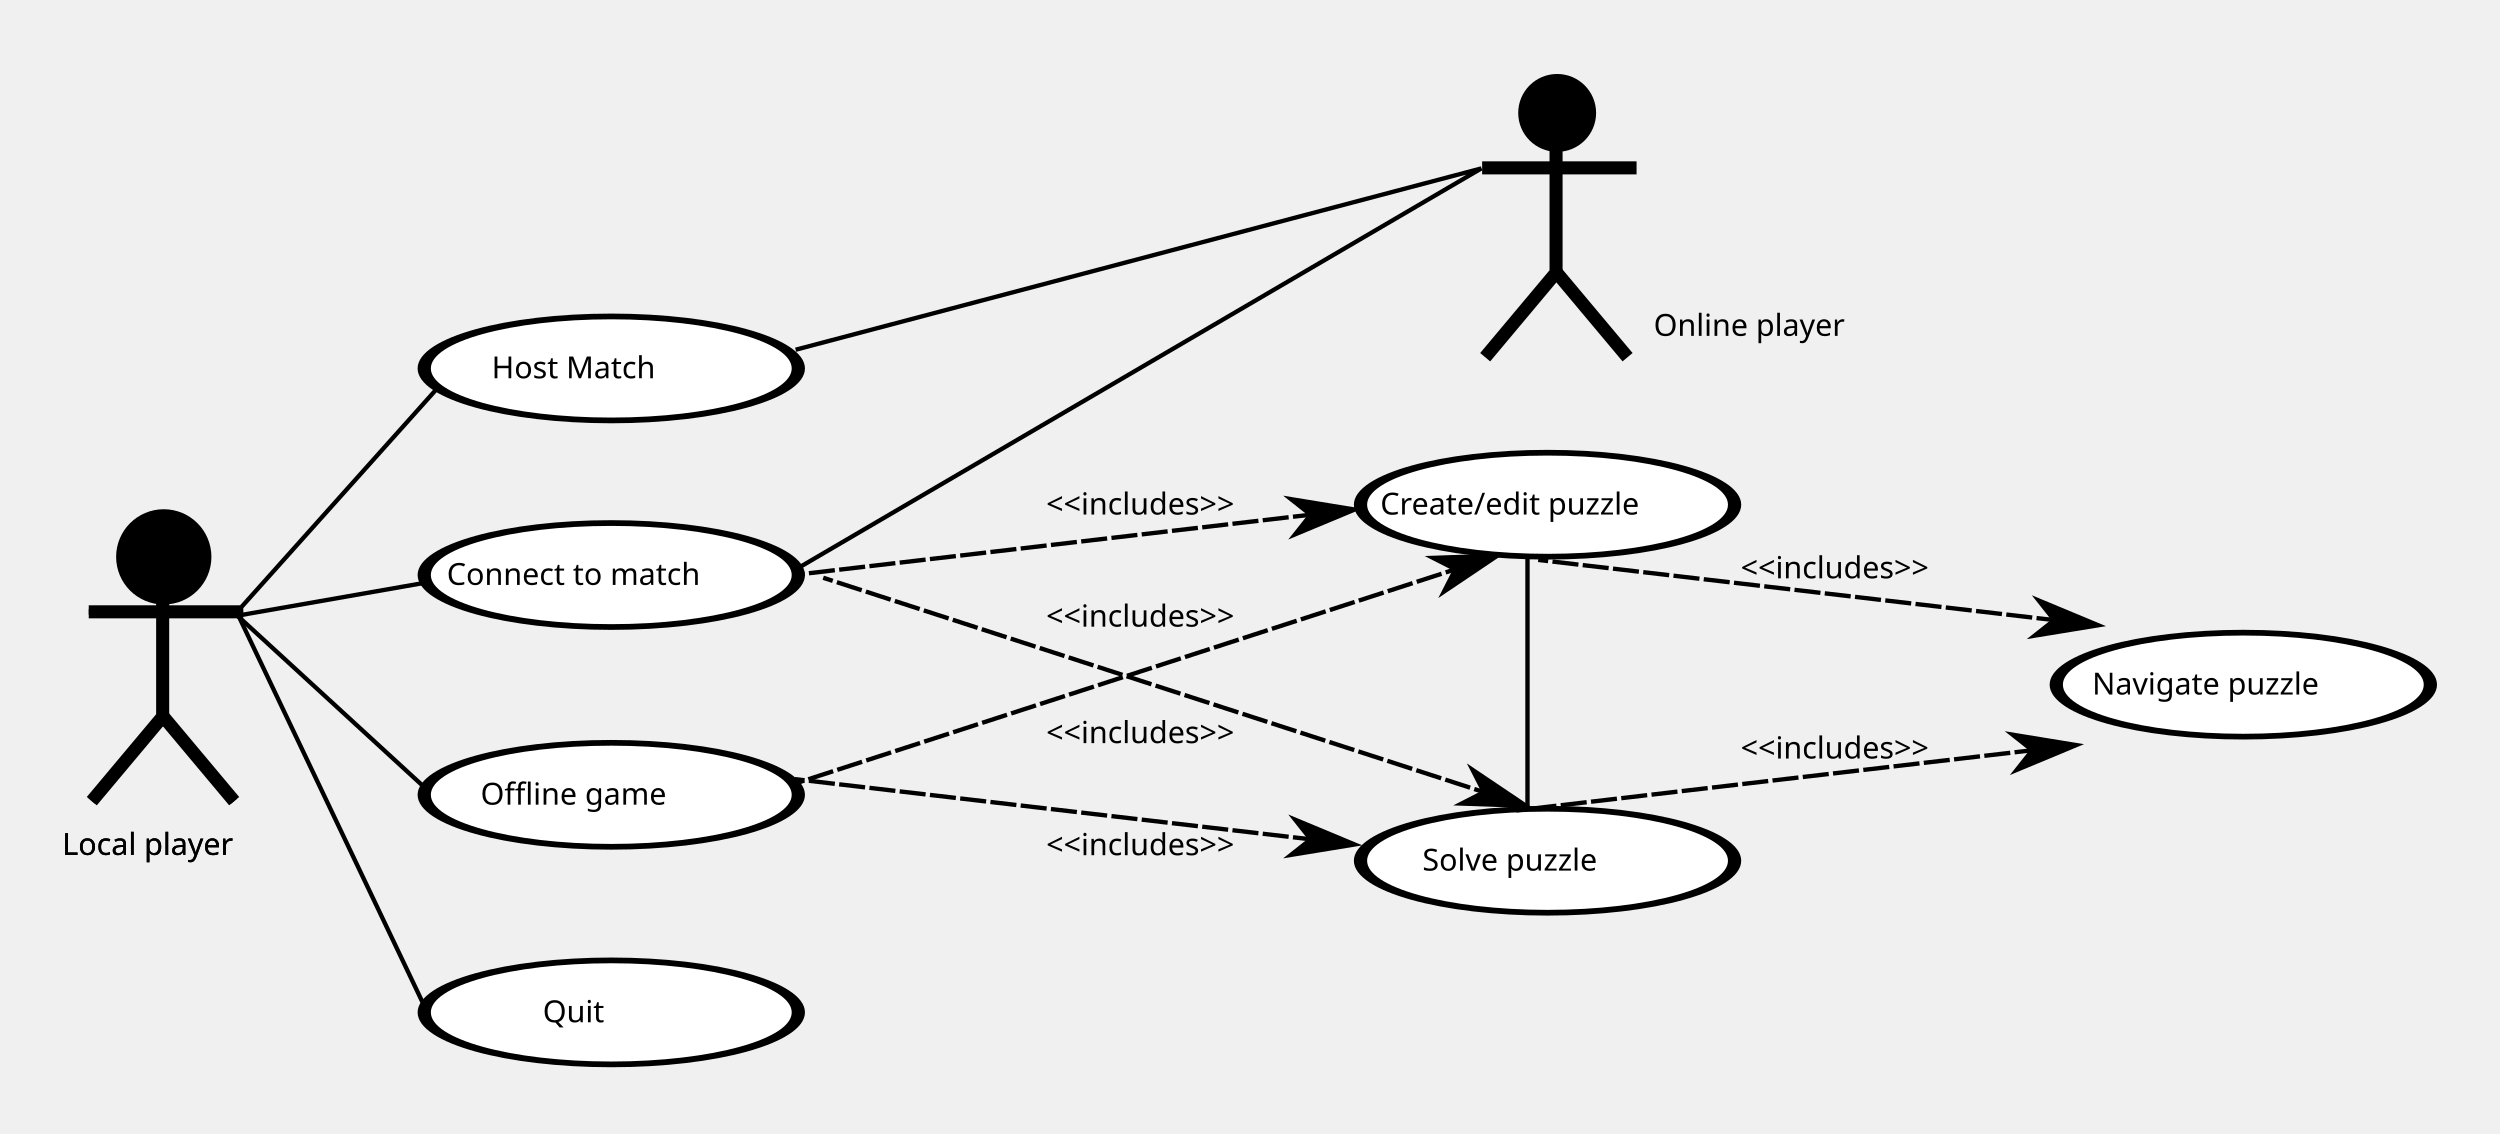
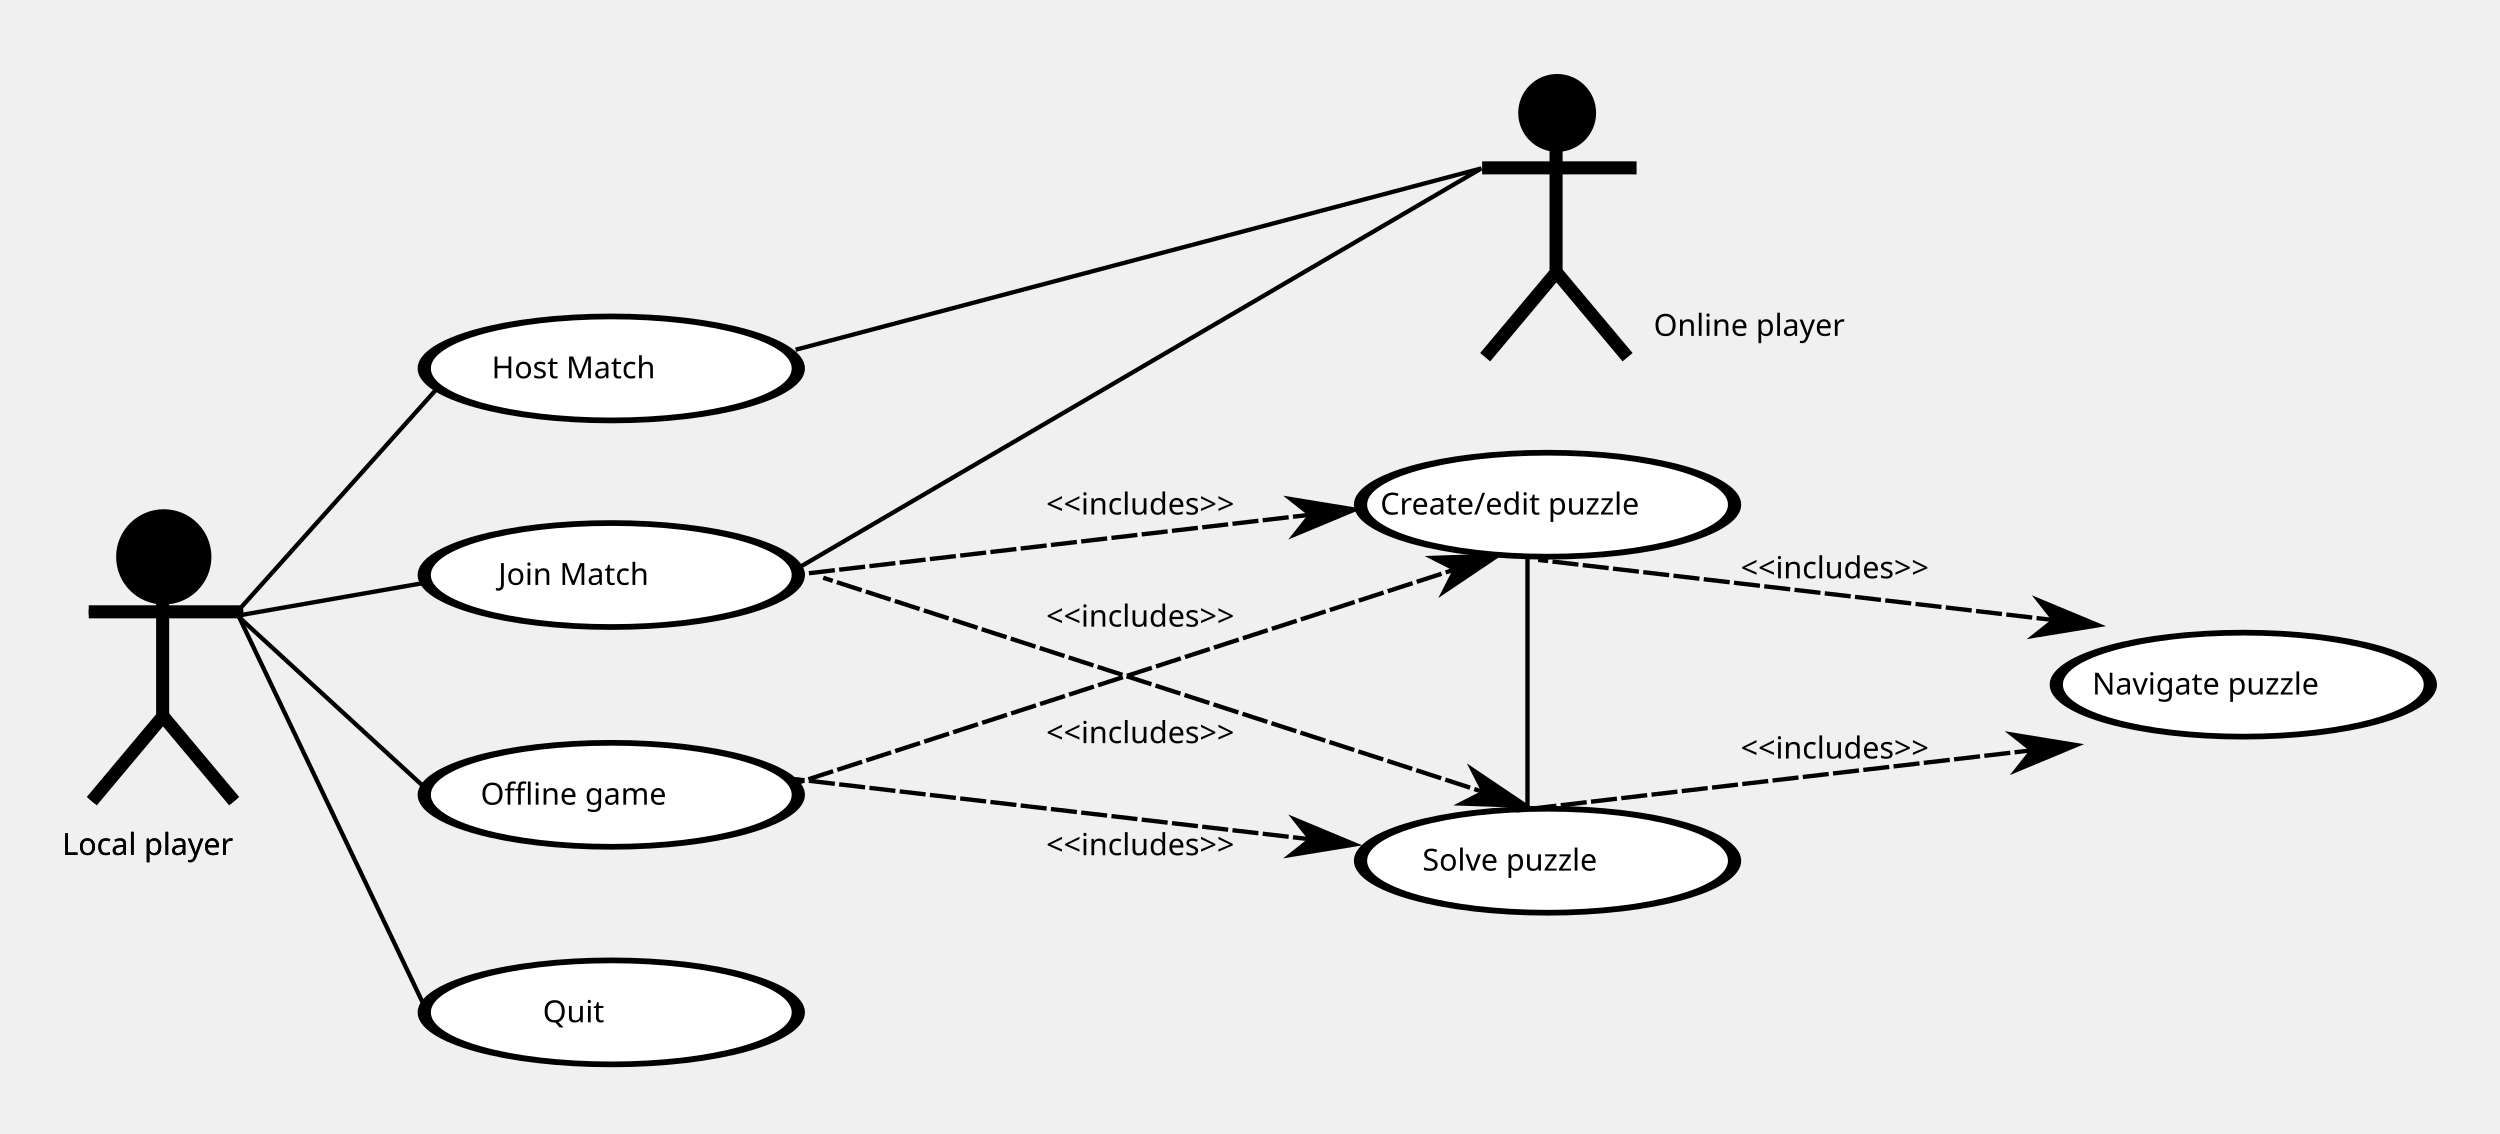
<svg xmlns="http://www.w3.org/2000/svg" width="574.529" height="260.605" id="svg2" version="1.1">
  <defs id="defs4">
    <marker orient="auto" refY="0" refX="0" id="Arrow1Lend" style="overflow:visible">
      <path id="path3874" d="M 0,0 5,-5 -12.5,0 5,5 0,0 z" style="fill-rule:evenodd;stroke:#000000;stroke-width:1pt" transform="matrix(-0.8,0,0,-0.8,-10,0)" />
    </marker>
  </defs>
  <g id="layer1" transform="translate(4.047481,11.89824)">
    <path style="fill:#ffffff;stroke:#000000;stroke-width:0.678;stroke-miterlimit:4;stroke-dasharray:none" id="path2993" d="m 24.33,17.318 c 0,3.402 -4.287,6.161 -9.576,6.161 -5.289,0 -9.576,-2.758 -9.576,-6.161 0,-3.402 4.287,-6.161 9.576,-6.161 5.289,0 9.576,2.758 9.576,6.161 z" transform="matrix(4.488922,0,0,1.9393,70.20325,39.18806)" />
    <g id="g3775" transform="translate(15.15229,68.69037)">
      <path d="m 25.885,47.387 c 0,4.114 -3.335,7.45 -7.45,7.45 -4.114,0 -7.45,-3.335 -7.45,-7.45 0,-4.114 3.335,-7.45 7.45,-7.45 4.114,0 7.45,3.335 7.45,7.45 z" id="path2995" style="fill:#000000;stroke:#000000;stroke-width:7;stroke-miterlimit:4;stroke-dasharray:none" />
      <path id="path2997" d="m 18.183,48.397 0,35.103" style="fill:none;stroke:#000000;stroke-width:1px;stroke-linecap:butt;stroke-linejoin:miter;stroke-opacity:1" />
      <path id="path2999" d="m 1.195,60.014 35.491,0" style="fill:none;stroke:#000000;stroke-width:1.278px;stroke-linecap:butt;stroke-linejoin:miter;stroke-opacity:1" />
      <path style="fill:none;stroke:#000000;stroke-width:1.823px;stroke-linecap:butt;stroke-linejoin:miter;stroke-opacity:1" d="M 17.963,83.659 34.615,103.525" id="path3003" />
      <path id="path3773" d="M 18.544,83.659 1.892,103.525" style="fill:none;stroke:#000000;stroke-width:1.823px;stroke-linecap:butt;stroke-linejoin:miter;stroke-opacity:1" />
    </g>
    <text xml:space="preserve" style="font-size:12px;font-style:normal;font-weight:normal;line-height:125%;letter-spacing:0px;word-spacing:0px;fill:#000000;fill-opacity:1;stroke:none;font-family:Sans" x="135.552" y="75.04" id="text3805">
      <tspan id="tspan3807" x="135.552" y="75.04" style="font-size:7px;text-align:center;text-anchor:middle">Host Match</tspan>
    </text>
    <path transform="matrix(4.488922,0,0,1.9393,70.20325,86.66523)" d="m 24.33,17.318 c 0,3.402 -4.287,6.161 -9.576,6.161 -5.289,0 -9.576,-2.758 -9.576,-6.161 0,-3.402 4.287,-6.161 9.576,-6.161 5.289,0 9.576,2.758 9.576,6.161 z" id="path3809" style="fill:#ffffff;stroke:#000000;stroke-width:0.678;stroke-miterlimit:4;stroke-dasharray:none" />
    <text id="text3811" y="122.517" x="135.552" style="font-size:12px;font-style:normal;font-weight:normal;line-height:125%;letter-spacing:0px;word-spacing:0px;fill:#000000;fill-opacity:1;stroke:none;font-family:Sans" xml:space="preserve">
-       <tspan style="font-size:7px;text-align:center;text-anchor:middle" y="122.517" x="135.552" id="tspan3813">Connect to match</tspan>
+       <tspan style="font-size:7px;text-align:center;text-anchor:middle" y="122.517" x="135.552" id="tspan3813">Join Match</tspan>
    </text>
    <path style="fill:#ffffff;stroke:#000000;stroke-width:0.678;stroke-miterlimit:4;stroke-dasharray:none" id="path3815" d="m 24.33,17.318 c 0,3.402 -4.287,6.161 -9.576,6.161 -5.289,0 -9.576,-2.758 -9.576,-6.161 0,-3.402 4.287,-6.161 9.576,-6.161 5.289,0 9.576,2.758 9.576,6.161 z" transform="matrix(4.488922,0,0,1.9393,70.20325,137.1729)" />
    <text xml:space="preserve" style="font-size:12px;font-style:normal;font-weight:normal;line-height:125%;letter-spacing:0px;word-spacing:0px;fill:#000000;fill-opacity:1;stroke:none;font-family:Sans" x="135.552" y="173.024" id="text3817">
      <tspan id="tspan3819" x="135.552" y="173.024" style="font-size:7px;text-align:center;text-anchor:middle">Offline game</tspan>
    </text>
    <path transform="matrix(4.488922,0,0,1.9393,70.20325,187.1754)" d="m 24.33,17.318 c 0,3.402 -4.287,6.161 -9.576,6.161 -5.289,0 -9.576,-2.758 -9.576,-6.161 0,-3.402 4.287,-6.161 9.576,-6.161 5.289,0 9.576,2.758 9.576,6.161 z" id="path3821" style="fill:#ffffff;stroke:#000000;stroke-width:0.678;stroke-miterlimit:4;stroke-dasharray:none" />
    <text id="text3823" y="223.027" x="135.552" style="font-size:12px;font-style:normal;font-weight:normal;line-height:125%;letter-spacing:0px;word-spacing:0px;fill:#000000;fill-opacity:1;stroke:none;font-family:Sans" xml:space="preserve">
      <tspan style="font-size:7px;text-align:center;text-anchor:middle" y="223.027" x="135.552" id="tspan3825">Quit</tspan>
    </text>
    <g transform="translate(335.3707,-33.33503)" id="g3827" style="stroke-width:3;stroke-miterlimit:4;stroke-dasharray:none">
      <path style="fill:#000000;stroke:#000000;stroke-width:3;stroke-miterlimit:4;stroke-dasharray:none" id="path3829" d="m 25.885,47.387 c 0,4.114 -3.335,7.45 -7.45,7.45 -4.114,0 -7.45,-3.335 -7.45,-7.45 0,-4.114 3.335,-7.45 7.45,-7.45 4.114,0 7.45,3.335 7.45,7.45 z" />
      <path style="fill:none;stroke:#000000;stroke-width:3;stroke-linecap:butt;stroke-linejoin:miter;stroke-opacity:1;stroke-miterlimit:4;stroke-dasharray:none" d="m 18.183,48.397 0,35.103" id="path3831" />
      <path style="fill:none;stroke:#000000;stroke-width:3;stroke-linecap:butt;stroke-linejoin:miter;stroke-opacity:1;stroke-miterlimit:4;stroke-dasharray:none" d="m 1.195,60.014 35.491,0" id="path3833" />
      <path id="path3835" d="M 17.963,83.659 34.615,103.525" style="fill:none;stroke:#000000;stroke-width:3;stroke-linecap:butt;stroke-linejoin:miter;stroke-opacity:1;stroke-miterlimit:4;stroke-dasharray:none" />
      <path style="fill:none;stroke:#000000;stroke-width:3;stroke-linecap:butt;stroke-linejoin:miter;stroke-opacity:1;stroke-miterlimit:4;stroke-dasharray:none" d="M 18.544,83.659 1.892,103.525" id="path3837" />
    </g>
    <path transform="matrix(4.488922,0,0,1.9393,285.3657,70.50279)" d="m 24.33,17.318 c 0,3.402 -4.287,6.161 -9.576,6.161 -5.289,0 -9.576,-2.758 -9.576,-6.161 0,-3.402 4.287,-6.161 9.576,-6.161 5.289,0 9.576,2.758 9.576,6.161 z" id="path3839" style="fill:#ffffff;stroke:#000000;stroke-width:0.678;stroke-miterlimit:4;stroke-dasharray:none" />
    <text id="text3841" y="106.354" x="350.715" style="font-size:12px;font-style:normal;font-weight:normal;line-height:125%;letter-spacing:0px;word-spacing:0px;fill:#000000;fill-opacity:1;stroke:none;font-family:Sans" xml:space="preserve">
      <tspan style="font-size:7px;text-align:center;text-anchor:middle" y="106.354" x="350.715" id="tspan3843">Create/edit puzzle</tspan>
    </text>
    <path style="fill:#ffffff;stroke:#000000;stroke-width:0.678;stroke-miterlimit:4;stroke-dasharray:none" id="path3845" d="m 24.33,17.318 c 0,3.402 -4.287,6.161 -9.576,6.161 -5.289,0 -9.576,-2.758 -9.576,-6.161 0,-3.402 4.287,-6.161 9.576,-6.161 5.289,0 9.576,2.758 9.576,6.161 z" transform="matrix(4.488922,0,0,1.9393,285.3657,152.3252)" />
    <text xml:space="preserve" style="font-size:12px;font-style:normal;font-weight:normal;line-height:125%;letter-spacing:0px;word-spacing:0px;fill:#000000;fill-opacity:1;stroke:none;font-family:Sans" x="350.715" y="188.177" id="text3847">
      <tspan id="tspan3849" x="350.715" y="188.177" style="font-size:7px;text-align:center;text-anchor:middle">Solve puzzle</tspan>
    </text>
    <path style="fill:#ffffff;stroke:#000000;stroke-width:0.678;stroke-miterlimit:4;stroke-dasharray:none" id="path3851" d="m 24.33,17.318 c 0,3.402 -4.287,6.161 -9.576,6.161 -5.289,0 -9.576,-2.758 -9.576,-6.161 0,-3.402 4.287,-6.161 9.576,-6.161 5.289,0 9.576,2.758 9.576,6.161 z" transform="matrix(4.488922,0,0,1.9393,445.2642,111.8596)" />
    <text xml:space="preserve" style="font-size:12px;font-style:normal;font-weight:normal;line-height:125%;letter-spacing:0px;word-spacing:0px;fill:#000000;fill-opacity:1;stroke:none;font-family:Sans" x="510.613" y="147.711" id="text3853">
      <tspan id="tspan3855" x="510.613" y="147.711" style="font-size:7px;text-align:center;text-anchor:middle">Navigate puzzle</tspan>
    </text>
    <path style="fill:none;stroke:#000000;stroke-width:1px;stroke-linecap:butt;stroke-linejoin:miter;stroke-opacity:1" d="M 51.013,128.073 96.47,77.312" id="path3857" />
    <path style="fill:none;stroke:#000000;stroke-width:1px;stroke-linecap:butt;stroke-linejoin:miter;stroke-opacity:1" d="m 93.692,122.012 -43.184,7.576 42.931,39.396" id="path3859" />
    <path style="fill:none;stroke:#000000;stroke-width:1px;stroke-linecap:butt;stroke-linejoin:miter;stroke-opacity:1" d="m 50.508,129.083 42.931,90.156" id="path3861" />
    <path style="fill:none;stroke:#000000;stroke-width:1px;stroke-linecap:butt;stroke-linejoin:miter;stroke-opacity:1" d="M 178.797,68.474 336.381,26.805 178.797,118.981" id="path3863" />
    <path style="fill:none;stroke:#000000;stroke-width:1;stroke-linecap:butt;stroke-linejoin:miter;stroke-miterlimit:4;stroke-opacity:1;stroke-dasharray:6, 1;stroke-dashoffset:3.7;marker-start:none;marker-end:url(#Arrow1Lend)" d="m 178.571,120.219 128.571,-15" id="path3865" />
    <path id="path4493" d="m 178.571,167.154 128.571,15" style="fill:none;stroke:#000000;stroke-width:1;stroke-linecap:butt;stroke-linejoin:miter;stroke-miterlimit:4;stroke-opacity:1;stroke-dasharray:6, 1;stroke-dashoffset:3.7;marker-start:none;marker-end:url(#Arrow1Lend)" />
    <path id="path4495" d="m 349.45,116.776 128.571,15" style="fill:none;stroke:#000000;stroke-width:1;stroke-linecap:butt;stroke-linejoin:miter;stroke-miterlimit:4;stroke-opacity:1;stroke-dasharray:6, 1;stroke-dashoffset:3.7;marker-start:none;marker-end:url(#Arrow1Lend)" />
    <path style="fill:none;stroke:#000000;stroke-width:1;stroke-linecap:butt;stroke-linejoin:miter;stroke-miterlimit:4;stroke-opacity:1;stroke-dasharray:6, 1;stroke-dashoffset:3.7;marker-start:none;marker-end:url(#Arrow1Lend)" d="m 344.4,174.349 128.571,-15" id="path4497" />
    <text xml:space="preserve" style="font-size:12px;font-style:normal;font-weight:normal;line-height:125%;letter-spacing:0px;word-spacing:0px;fill:#000000;fill-opacity:1;stroke:none;font-family:Sans" x="236.376" y="106.354" id="text4499">
      <tspan id="tspan4501" x="236.376" y="106.354" style="font-size:7px">&lt;&lt;includes&gt;&gt;</tspan>
      <tspan x="236.376" y="115.104" id="tspan4503" style="font-size:7px" />
    </text>
    <path id="path4507" d="M 178.571,168.202 339.973,115.826" style="fill:none;stroke:#000000;stroke-width:1;stroke-linecap:butt;stroke-linejoin:miter;stroke-miterlimit:4;stroke-opacity:1;stroke-dasharray:6, 1;stroke-dashoffset:3.7;marker-start:none;marker-end:url(#Arrow1Lend)" />
    <path style="fill:none;stroke:#000000;stroke-width:1;stroke-linecap:butt;stroke-linejoin:miter;stroke-miterlimit:4;stroke-opacity:1;stroke-dasharray:6, 1;stroke-dashoffset:3.7;marker-start:none;marker-end:url(#Arrow1Lend)" d="m 185.137,120.877 161.401,52.376" id="path4509" />
    <text id="text4511" y="132.113" x="236.376" style="font-size:12px;font-style:normal;font-weight:normal;line-height:125%;letter-spacing:0px;word-spacing:0px;fill:#000000;fill-opacity:1;stroke:none;font-family:Sans" xml:space="preserve">
      <tspan style="font-size:7px" y="132.113" x="236.376" id="tspan4513">&lt;&lt;includes&gt;&gt;</tspan>
      <tspan style="font-size:7px" id="tspan4515" y="140.863" x="236.376" />
    </text>
    <text xml:space="preserve" style="font-size:12px;font-style:normal;font-weight:normal;line-height:125%;letter-spacing:0px;word-spacing:0px;fill:#000000;fill-opacity:1;stroke:none;font-family:Sans" x="236.376" y="158.882" id="text4517">
      <tspan id="tspan4519" x="236.376" y="158.882" style="font-size:7px">&lt;&lt;includes&gt;&gt;</tspan>
      <tspan x="236.376" y="167.632" id="tspan4521" style="font-size:7px" />
    </text>
    <text id="text4523" y="184.641" x="236.376" style="font-size:12px;font-style:normal;font-weight:normal;line-height:125%;letter-spacing:0px;word-spacing:0px;fill:#000000;fill-opacity:1;stroke:none;font-family:Sans" xml:space="preserve">
      <tspan style="font-size:7px" y="184.641" x="236.376" id="tspan4525">&lt;&lt;includes&gt;&gt;</tspan>
      <tspan style="font-size:7px" id="tspan4527" y="193.391" x="236.376" />
    </text>
    <text id="text4529" y="121.002" x="395.98" style="font-size:12px;font-style:normal;font-weight:normal;line-height:125%;letter-spacing:0px;word-spacing:0px;fill:#000000;fill-opacity:1;stroke:none;font-family:Sans" xml:space="preserve">
      <tspan style="font-size:7px" y="121.002" x="395.98" id="tspan4531">&lt;&lt;includes&gt;&gt;</tspan>
      <tspan style="font-size:7px" id="tspan4533" y="129.752" x="395.98" />
    </text>
    <text xml:space="preserve" style="font-size:12px;font-style:normal;font-weight:normal;line-height:125%;letter-spacing:0px;word-spacing:0px;fill:#000000;fill-opacity:1;stroke:none;font-family:Sans" x="395.98" y="162.418" id="text4535">
      <tspan id="tspan4537" x="395.98" y="162.418" style="font-size:7px">&lt;&lt;includes&gt;&gt;</tspan>
      <tspan x="395.98" y="171.168" id="tspan4539" style="font-size:7px" />
    </text>
    <text xml:space="preserve" style="font-size:12px;font-style:normal;font-weight:normal;line-height:125%;letter-spacing:0px;word-spacing:0px;fill:#000000;fill-opacity:1;stroke:none;font-family:Sans" x="375.98" y="65.287" id="text4547">
      <tspan id="tspan4549" x="375.98" y="65.287" style="font-size:7px">Online player</tspan>
      <tspan x="375.98" y="74.037" style="font-size:7px" id="tspan4553" />
      <tspan x="375.98" y="82.787" id="tspan4551" style="font-size:7px" />
    </text>
    <text id="text4555" y="184.573" x="10.266" style="font-size:12px;font-style:normal;font-weight:normal;line-height:125%;letter-spacing:0px;word-spacing:0px;fill:#000000;fill-opacity:1;stroke:none;font-family:Sans" xml:space="preserve">
      <tspan style="font-size:7px" y="184.573" x="10.266" id="tspan4563">Local player</tspan>
      <tspan id="tspan4559" style="font-size:7px" y="193.323" x="10.266" />
      <tspan style="font-size:7px" id="tspan4561" y="202.073" x="10.266" />
    </text>
    <path style="fill:none;stroke:#000000;stroke-width:1px;stroke-linecap:butt;stroke-linejoin:miter;stroke-opacity:1" d="m 346.987,116.456 0,57.579" id="path4567" />
    <g transform="translate(15.15229,68.69037)" id="g4569" style="stroke-width:3;stroke-miterlimit:4;stroke-dasharray:none">
      <path style="fill:#000000;stroke:#000000;stroke-width:3;stroke-miterlimit:4;stroke-dasharray:none" id="path4571" d="m 25.885,47.387 c 0,4.114 -3.335,7.45 -7.45,7.45 -4.114,0 -7.45,-3.335 -7.45,-7.45 0,-4.114 3.335,-7.45 7.45,-7.45 4.114,0 7.45,3.335 7.45,7.45 z" />
      <path style="fill:none;stroke:#000000;stroke-width:3;stroke-linecap:butt;stroke-linejoin:miter;stroke-opacity:1;stroke-miterlimit:4;stroke-dasharray:none" d="m 18.183,48.397 0,35.103" id="path4573" />
      <path style="fill:none;stroke:#000000;stroke-width:3;stroke-linecap:butt;stroke-linejoin:miter;stroke-opacity:1;stroke-miterlimit:4;stroke-dasharray:none" d="m 1.195,60.014 35.491,0" id="path4575" />
      <path id="path4577" d="M 17.963,83.659 34.615,103.525" style="fill:none;stroke:#000000;stroke-width:3;stroke-linecap:butt;stroke-linejoin:miter;stroke-opacity:1;stroke-miterlimit:4;stroke-dasharray:none" />
      <path style="fill:none;stroke:#000000;stroke-width:3;stroke-linecap:butt;stroke-linejoin:miter;stroke-opacity:1;stroke-miterlimit:4;stroke-dasharray:none" d="M 18.544,83.659 1.892,103.525" id="path4579" />
    </g>
    <text xml:space="preserve" style="font-size:12px;font-style:normal;font-weight:normal;line-height:125%;letter-spacing:0px;word-spacing:0px;fill:#000000;fill-opacity:1;stroke:none;font-family:Sans" x="10.266" y="184.573" id="text4581">
      <tspan id="tspan4583" x="10.266" y="184.573" style="font-size:7px">Local player</tspan>
      <tspan x="10.266" y="193.323" style="font-size:7px" id="tspan4585" />
      <tspan x="10.266" y="202.073" id="tspan4587" style="font-size:7px" />
    </text>
  </g>
</svg>
